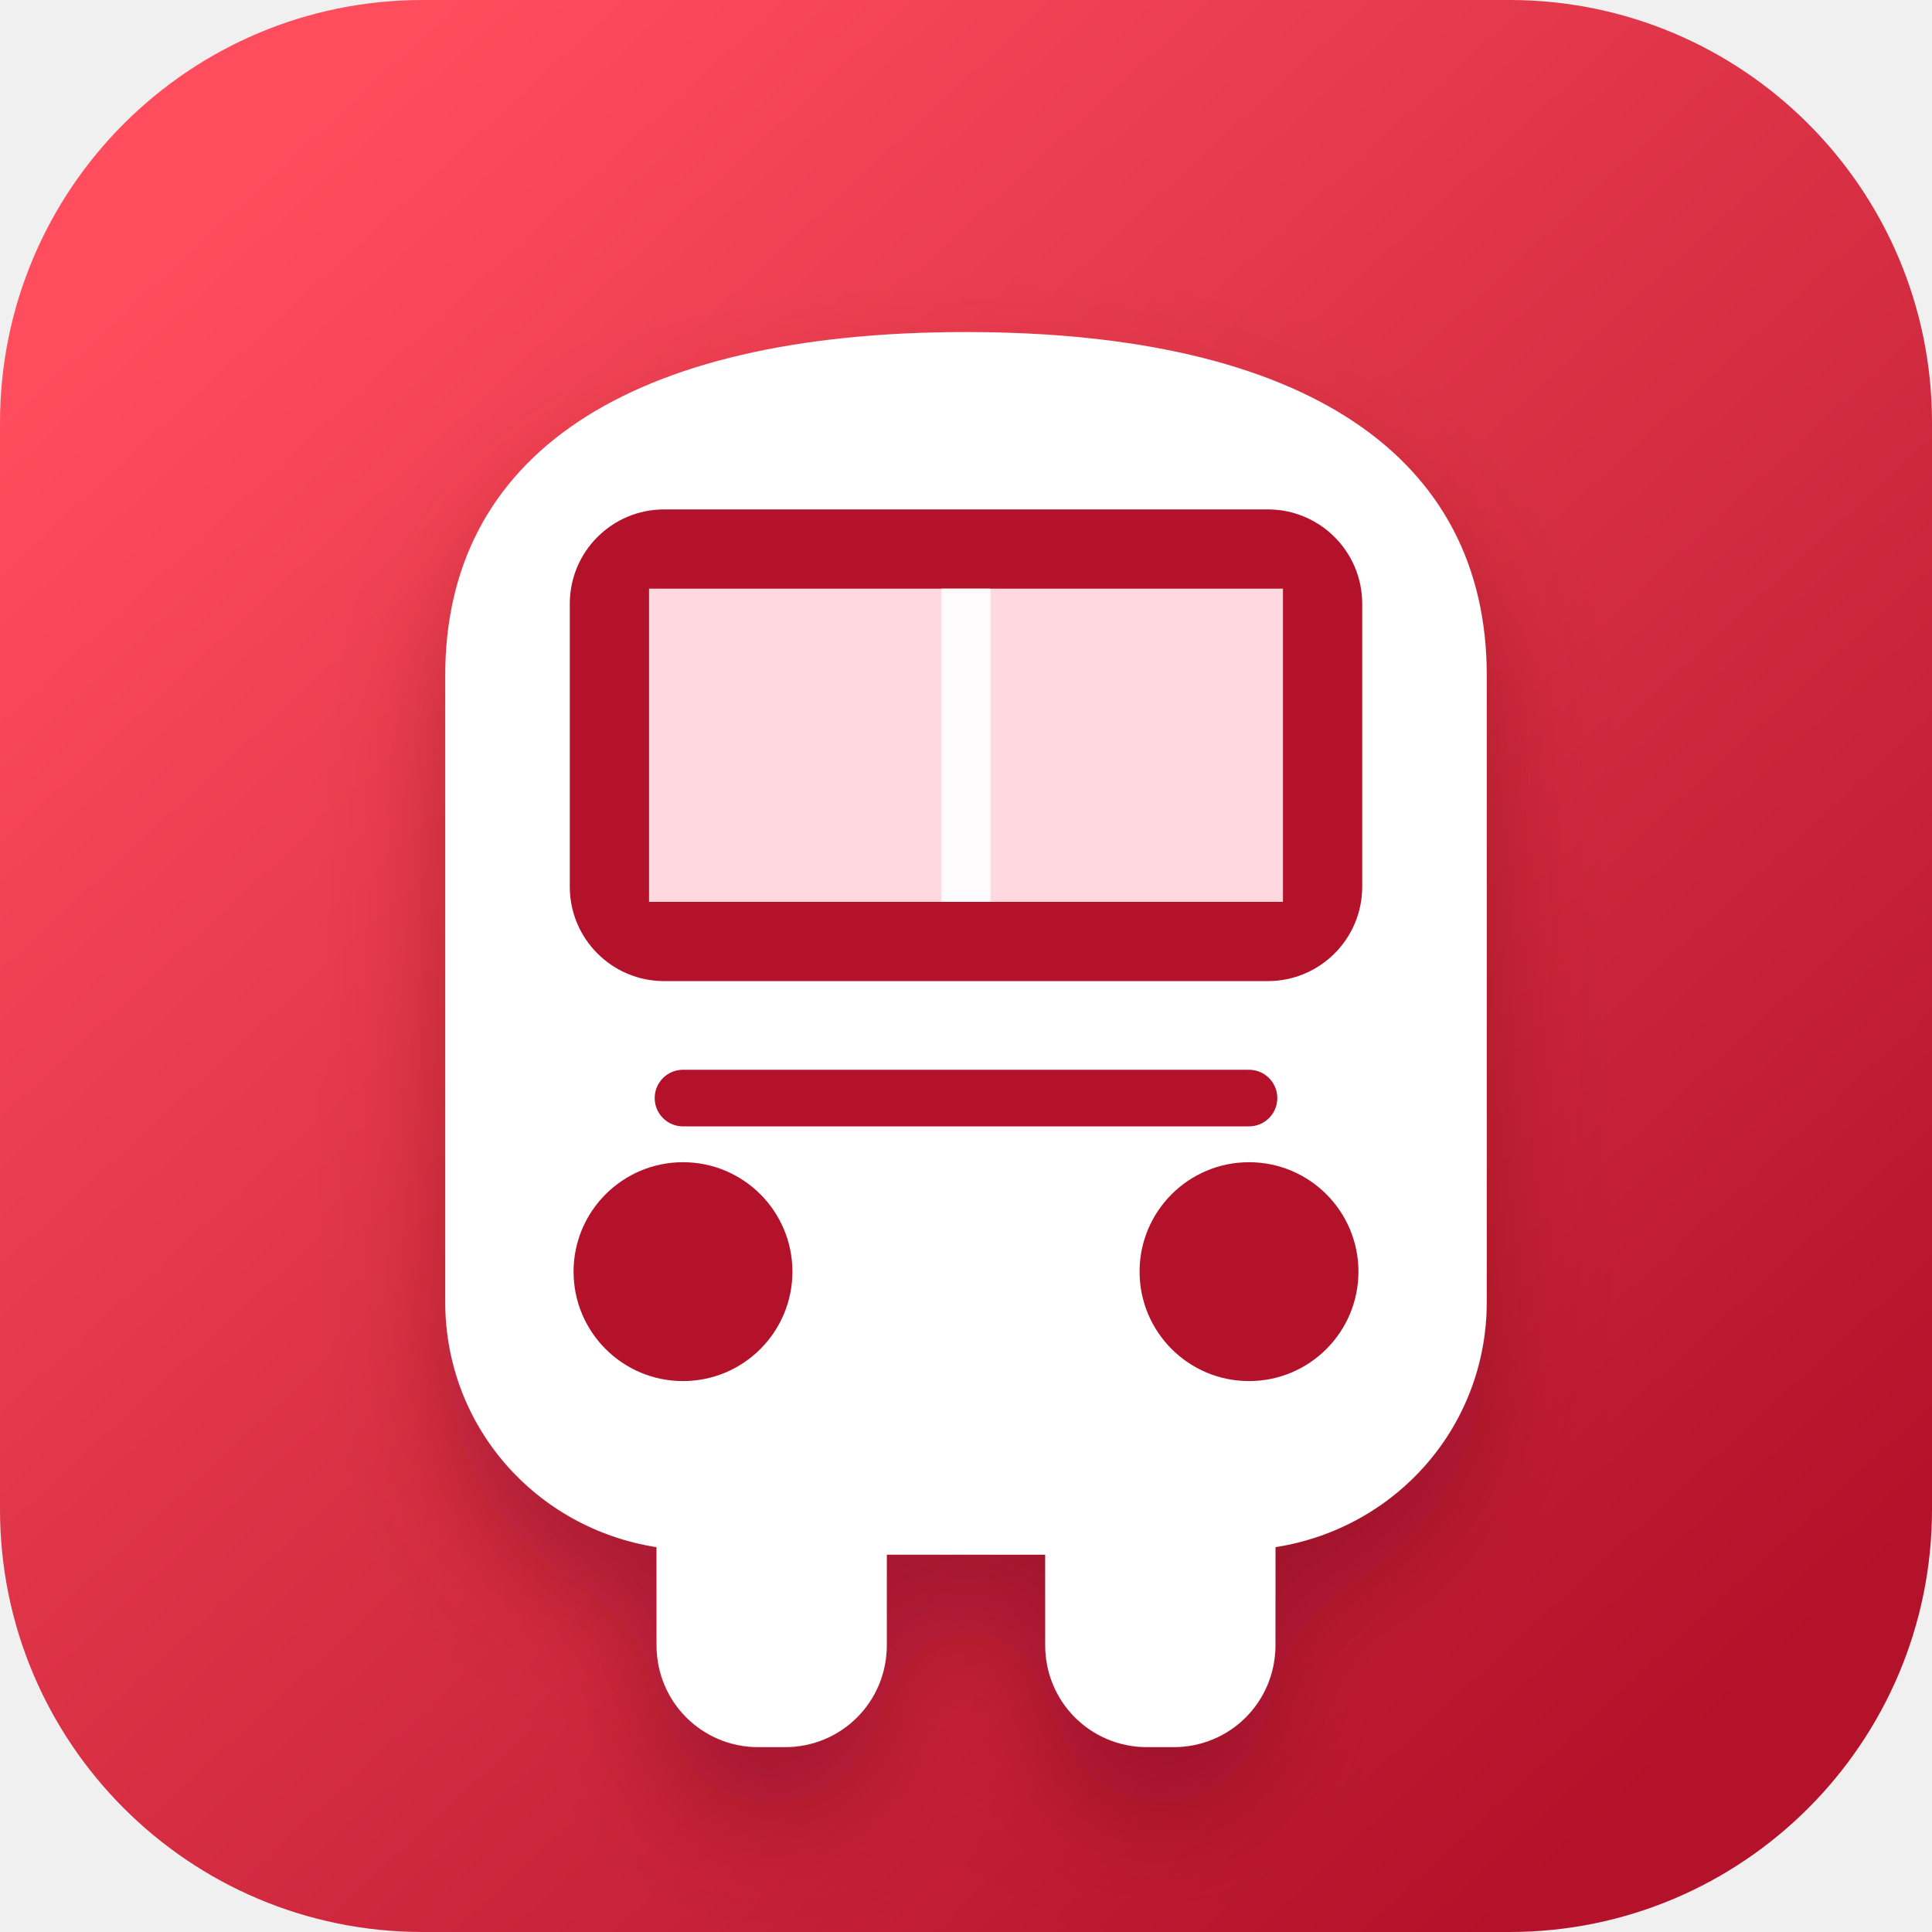
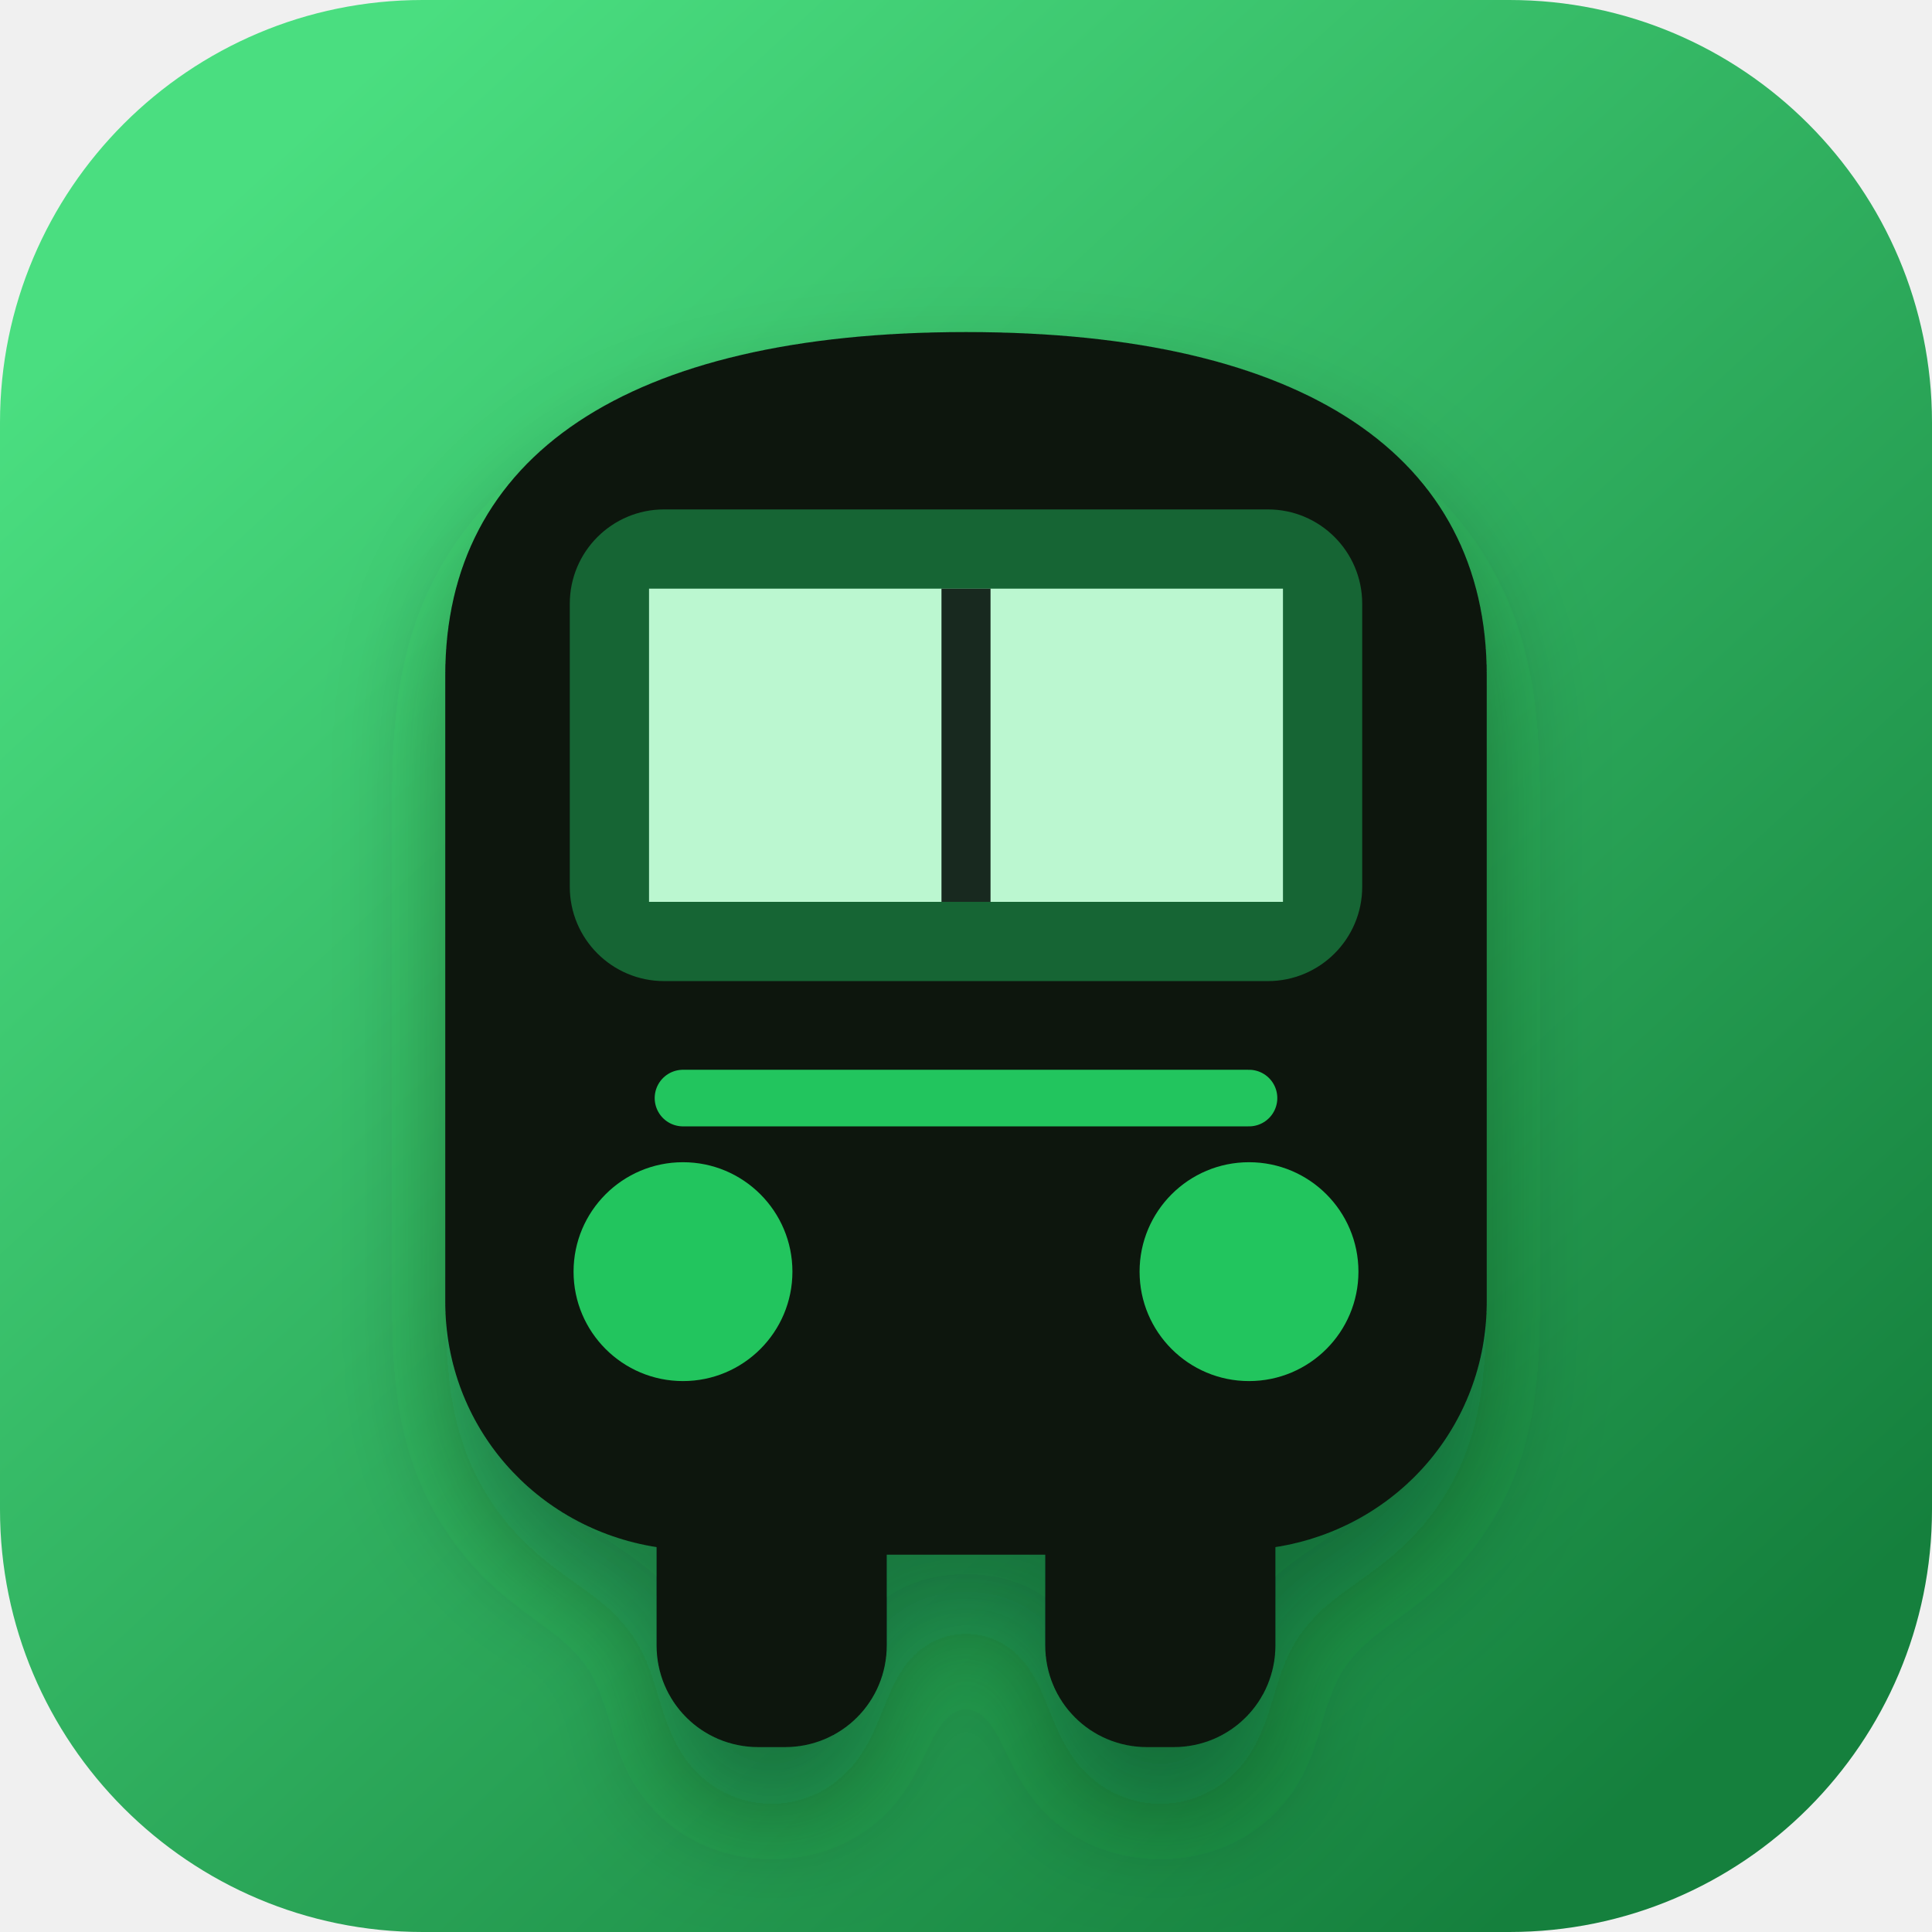
<svg xmlns="http://www.w3.org/2000/svg" viewBox="0 0 512 512">
  <defs>
    <linearGradient id="bg" x1="64" y1="48" x2="448" y2="464" gradientUnits="userSpaceOnUse">
-       <stop stop-color="#ff4d5e" />
-       <stop offset="1" stop-color="#b3122a" />
+       <stop stop-color="#4ade80" />
+       <stop offset="1" stop-color="#15803d" />
    </linearGradient>
    <filter id="shadow" x="-20%" y="-20%" width="140%" height="150%">
-       <feDropShadow dx="0" dy="18" stdDeviation="15" flood-color="#650817" flood-opacity=".38" />
+       <feDropShadow dx="0" dy="18" stdDeviation="15" flood-color="#052e16" flood-opacity=".38" />
    </filter>
  </defs>
  <rect width="512" height="512" rx="112" fill="url(#bg)" />
-   <path d="M118 345V179c0-58 48-91 138-91s138 33 138 91v166c0 33-24 60-56 65v26c0 15-12 27-27 27h-7c-15 0-27-12-27-27v-24h-42v24c0 15-12 27-27 27h-7c-15 0-27-12-27-27v-26c-32-5-56-32-56-65Z" fill="#fff" filter="url(#shadow)" />
-   <rect x="151" y="135" width="210" height="125" rx="25" fill="#b3122a" />
-   <path d="M172 156h168v83H172z" fill="#ffd9dd" />
-   <path d="M256 156v83" stroke="#fff" stroke-width="13" opacity=".9" />
-   <circle cx="181" cy="337" r="29" fill="#b3122a" />
-   <circle cx="331" cy="337" r="29" fill="#b3122a" />
-   <path d="M181 291h150" stroke="#b3122a" stroke-width="15" stroke-linecap="round" />
+   <path d="M118 345V179c0-58 48-91 138-91s138 33 138 91v166c0 33-24 60-56 65v26c0 15-12 27-27 27h-7c-15 0-27-12-27-27v-24h-42v24c0 15-12 27-27 27h-7c-15 0-27-12-27-27v-26c-32-5-56-32-56-65Z" fill="#07130c" filter="url(#shadow)" />
+   <rect x="151" y="135" width="210" height="125" rx="25" fill="#166534" />
+   <path d="M172 156h168v83H172z" fill="#bbf7d0" />
+   <path d="M256 156v83" stroke="#07130c" stroke-width="13" opacity=".9" />
+   <circle cx="181" cy="337" r="29" fill="#22c55e" />
+   <circle cx="331" cy="337" r="29" fill="#22c55e" />
+   <path d="M181 291h150" stroke="#22c55e" stroke-width="15" stroke-linecap="round" />
</svg>
